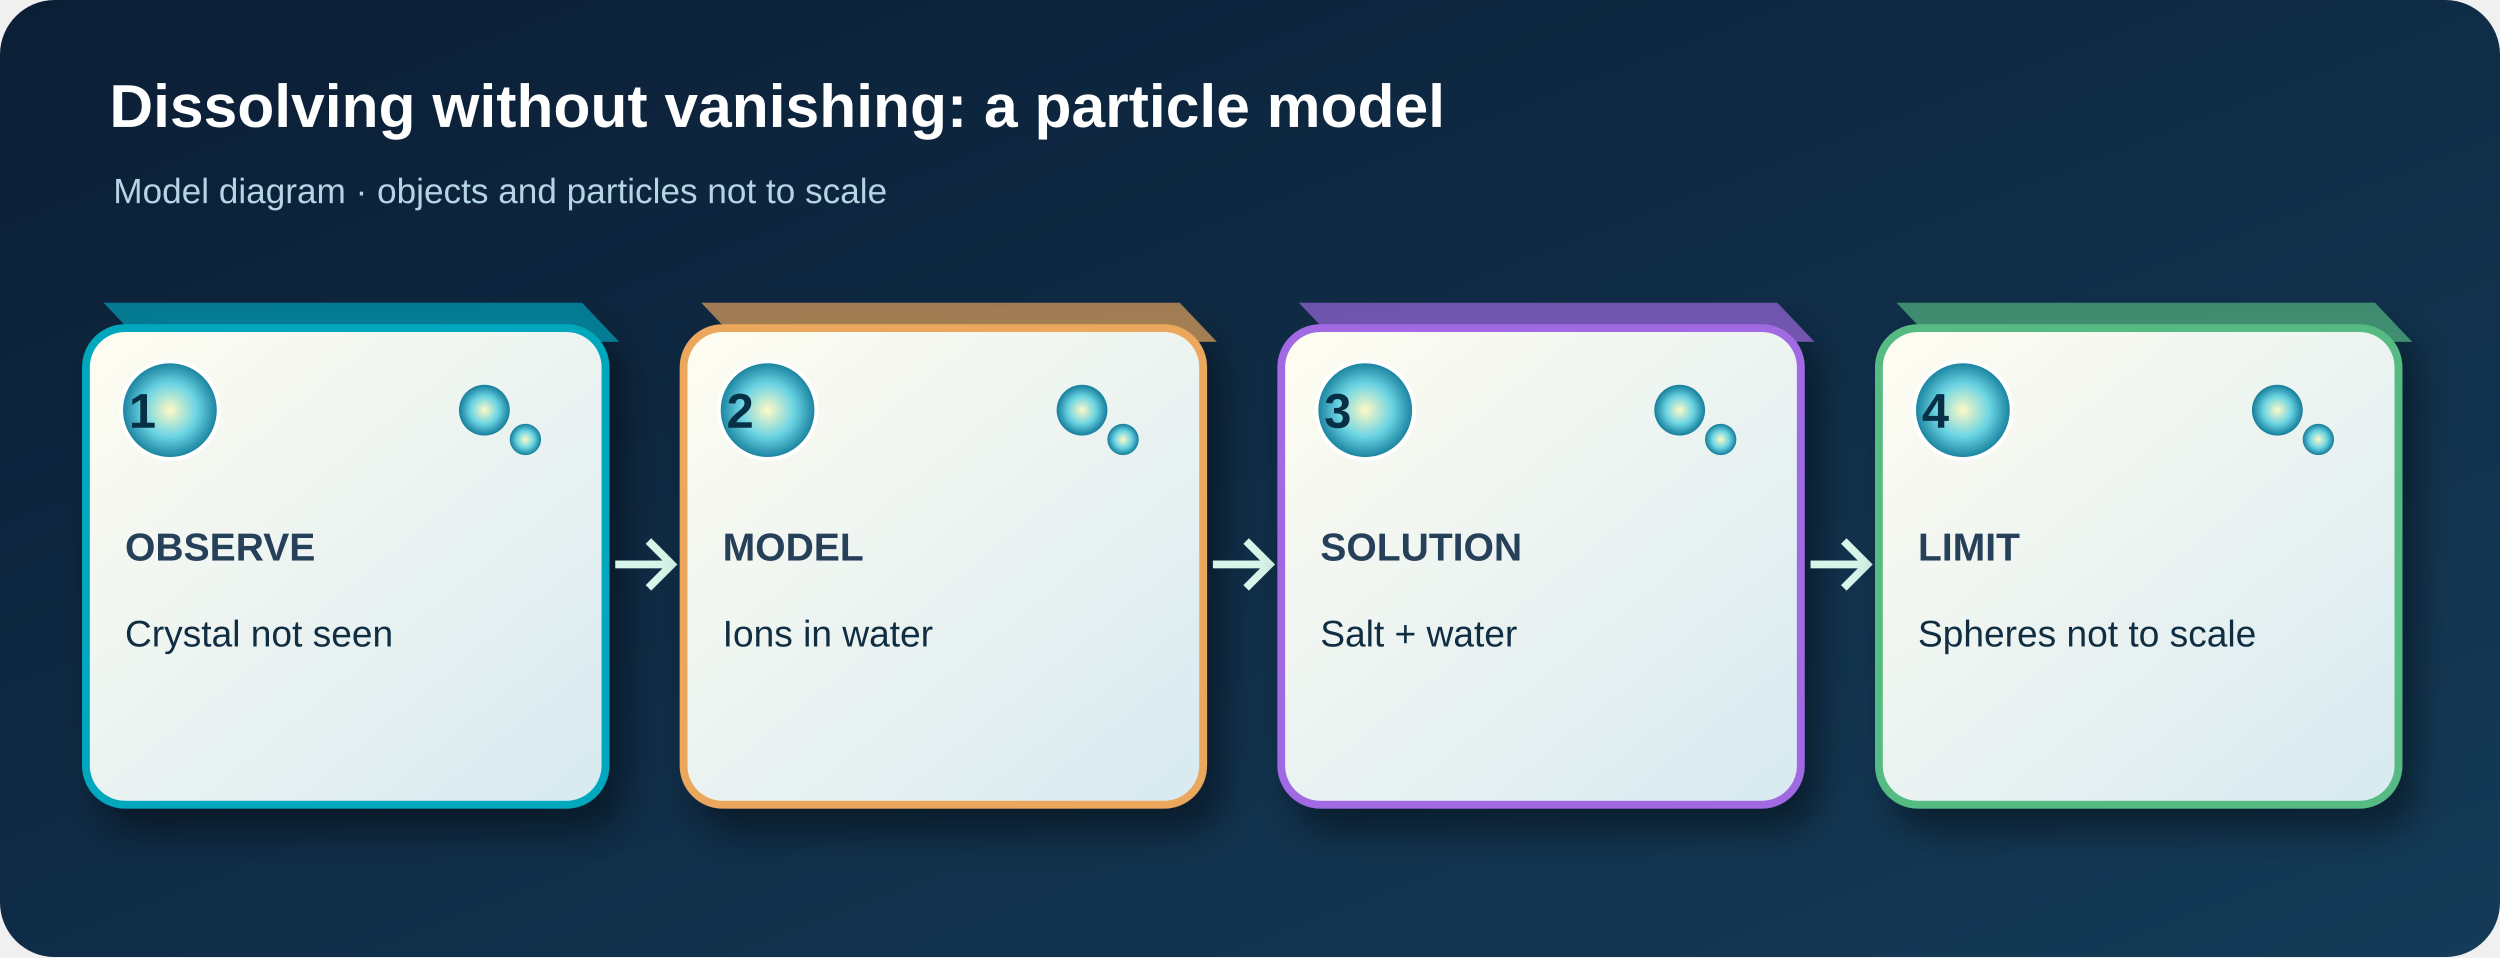
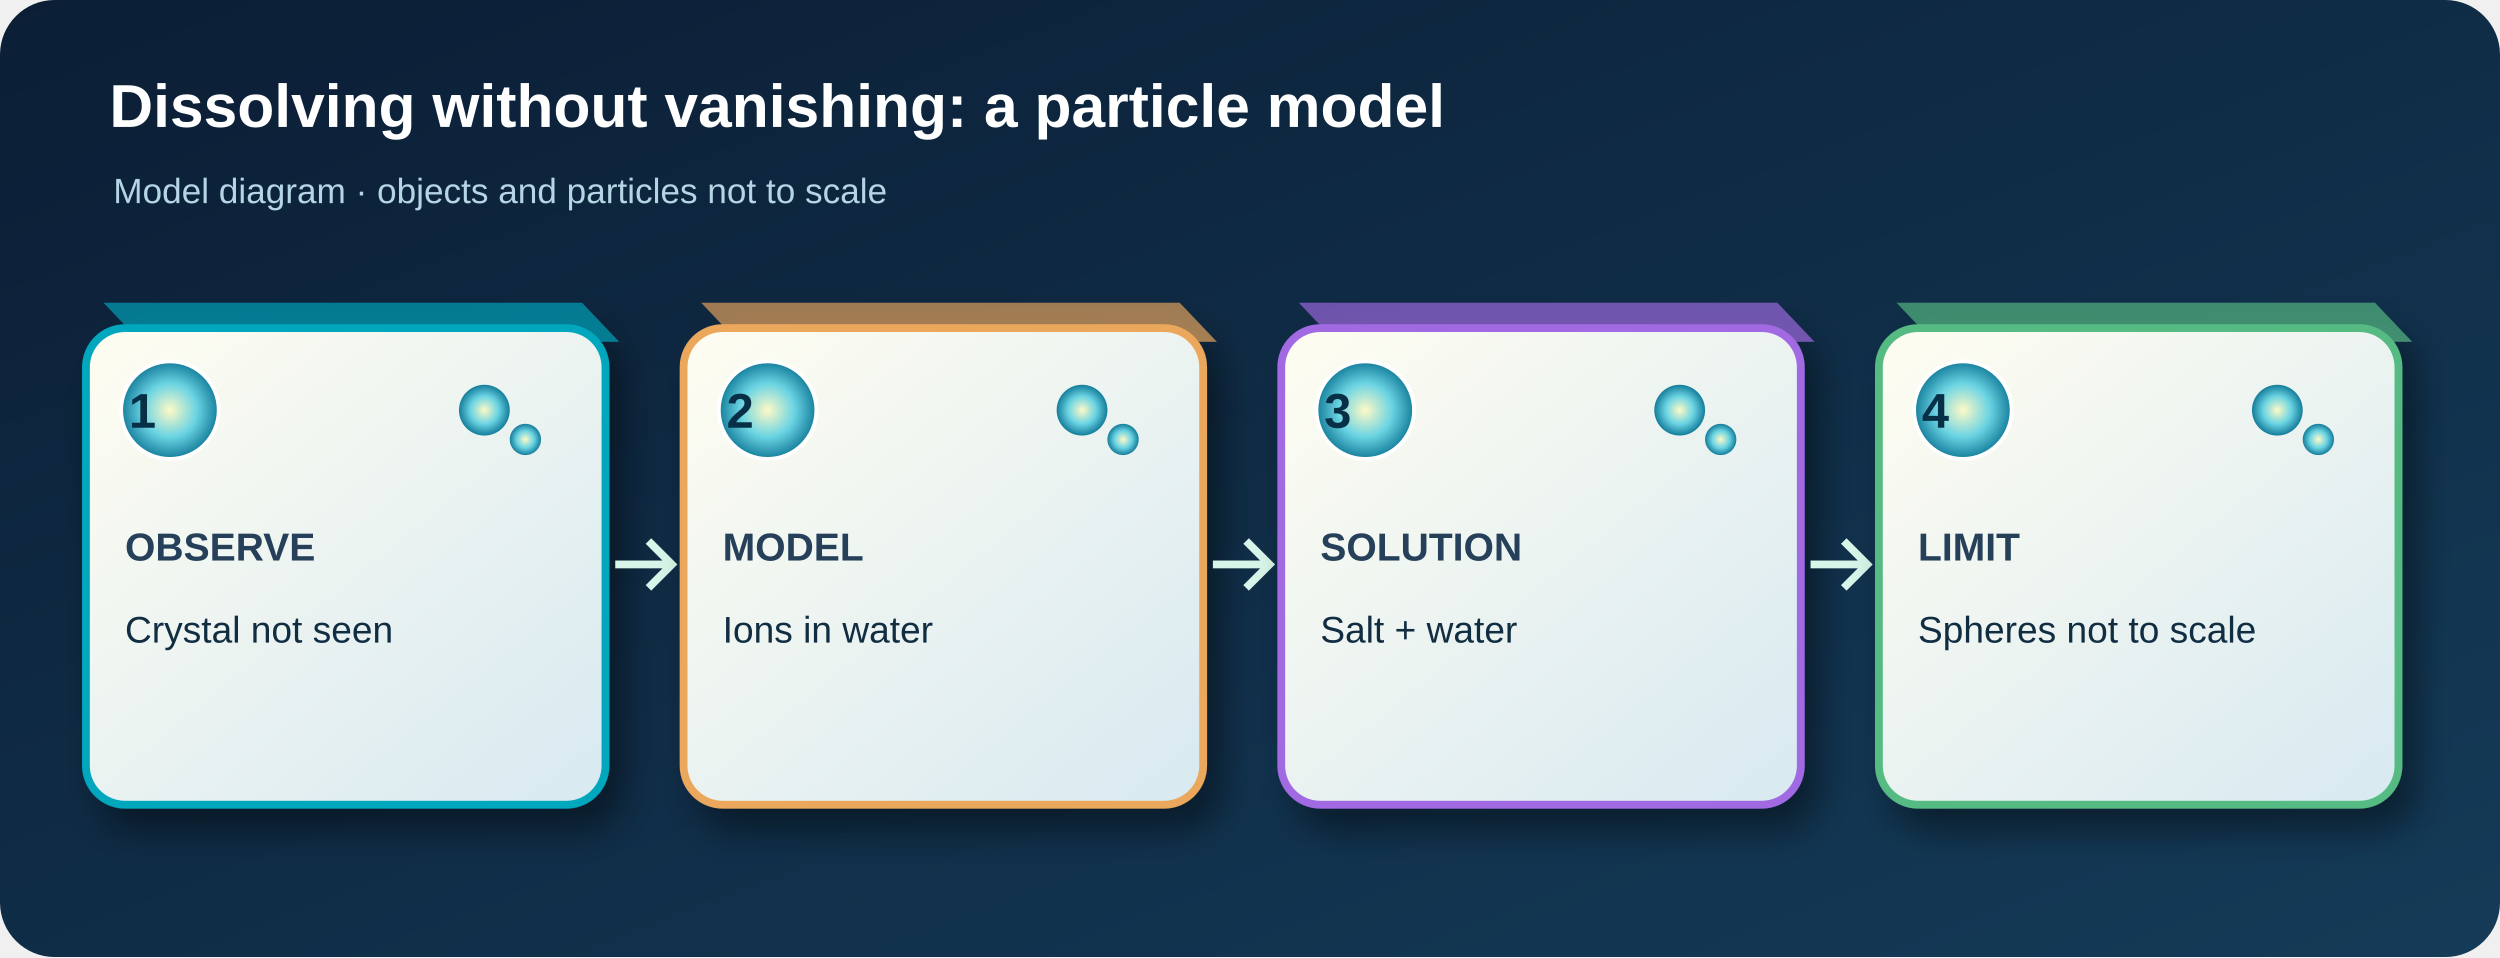
<svg xmlns="http://www.w3.org/2000/svg" viewBox="0 0 1280 490" role="img" aria-labelledby="title desc">
  <defs>
    <linearGradient id="bg" x2="1" y2="1">
      <stop stop-color="#0b1e35" />
      <stop offset="1" stop-color="#143b58" />
    </linearGradient>
    <linearGradient id="face" x2=".9" y2="1">
      <stop stop-color="#fffdf1" />
      <stop offset="1" stop-color="#d9eaf1" />
    </linearGradient>
    <radialGradient id="orb">
      <stop stop-color="#fff9c6" />
      <stop offset=".55" stop-color="#6bd4e3" />
      <stop offset="1" stop-color="#147d9b" />
    </radialGradient>
    <filter id="shadow" x="-30%" y="-30%" width="160%" height="180%">
      <feDropShadow dx="8" dy="12" stdDeviation="9" flood-opacity=".42" />
    </filter>
  </defs>
  <rect width="1280" height="490" rx="28" fill="url(#bg)" />
  <text x="56" y="65" fill="#fff" font-family="Arial,sans-serif" font-size="31" font-weight="700">Dissolving without vanishing: a particle model</text>
  <text x="58" y="104" fill="#b5d4e4" font-family="Arial,sans-serif" font-size="18">Model diagram · objects and particles not to scale</text>
  <g filter="url(#shadow)">
    <path d="M53 155 L298 155 L317 175 L72 175 Z" fill="#00a7bd" opacity=".65" />
    <rect x="44" y="168" width="266" height="244" rx="20" fill="url(#face)" stroke="#00a7bd" stroke-width="4" />
  </g>
  <circle cx="87" cy="210" r="25" fill="url(#orb)" stroke="#fff" stroke-width="2" />
  <text x="66" y="219" fill="#073047" font-family="Arial,sans-serif" font-size="25" font-weight="700">1</text>
  <text x="64" y="287" fill="#26405a" font-family="Arial,sans-serif" font-size="20" font-weight="700">OBSERVE</text>
-   <text x="64" y="331" fill="#102d42" font-family="Arial,sans-serif" font-size="19" textLength="226" lengthAdjust="spacingAndGlyphs">Crystal not seen</text>
  <circle cx="248" cy="210" r="13" fill="url(#orb)" />
  <circle cx="269" cy="225" r="8" fill="url(#orb)" />
+   <text x="64" y="329" fill="#102d42" font-family="Arial,sans-serif" font-size="19">Crystal not seen</text>
  <path d="M315 289 h28 m-11 -12 12 12 -12 12" stroke="#d7f5e8" stroke-width="4" fill="none" />
  <g filter="url(#shadow)">
    <path d="M359 155 L604 155 L623 175 L378 175 Z" fill="#eba85c" opacity=".65" />
    <rect x="350" y="168" width="266" height="244" rx="20" fill="url(#face)" stroke="#eba85c" stroke-width="4" />
  </g>
  <circle cx="393" cy="210" r="25" fill="url(#orb)" stroke="#fff" stroke-width="2" />
  <text x="372" y="219" fill="#073047" font-family="Arial,sans-serif" font-size="25" font-weight="700">2</text>
  <text x="370" y="287" fill="#26405a" font-family="Arial,sans-serif" font-size="20" font-weight="700">MODEL</text>
-   <text x="370" y="331" fill="#102d42" font-family="Arial,sans-serif" font-size="19" textLength="226" lengthAdjust="spacingAndGlyphs">Ions in water</text>
  <circle cx="554" cy="210" r="13" fill="url(#orb)" />
  <circle cx="575" cy="225" r="8" fill="url(#orb)" />
+   <text x="370" y="329" fill="#102d42" font-family="Arial,sans-serif" font-size="19">Ions in water</text>
  <path d="M621 289 h28 m-11 -12 12 12 -12 12" stroke="#d7f5e8" stroke-width="4" fill="none" />
  <g filter="url(#shadow)">
    <path d="M665 155 L910 155 L929 175 L684 175 Z" fill="#a16ae3" opacity=".65" />
    <rect x="656" y="168" width="266" height="244" rx="20" fill="url(#face)" stroke="#a16ae3" stroke-width="4" />
  </g>
  <circle cx="699" cy="210" r="25" fill="url(#orb)" stroke="#fff" stroke-width="2" />
  <text x="678" y="219" fill="#073047" font-family="Arial,sans-serif" font-size="25" font-weight="700">3</text>
  <text x="676" y="287" fill="#26405a" font-family="Arial,sans-serif" font-size="20" font-weight="700">SOLUTION</text>
-   <text x="676" y="331" fill="#102d42" font-family="Arial,sans-serif" font-size="19" textLength="226" lengthAdjust="spacingAndGlyphs">Salt + water</text>
  <circle cx="860" cy="210" r="13" fill="url(#orb)" />
  <circle cx="881" cy="225" r="8" fill="url(#orb)" />
+   <text x="676" y="329" fill="#102d42" font-family="Arial,sans-serif" font-size="19">Salt + water</text>
  <path d="M927 289 h28 m-11 -12 12 12 -12 12" stroke="#d7f5e8" stroke-width="4" fill="none" />
  <g filter="url(#shadow)">
    <path d="M971 155 L1216 155 L1235 175 L990 175 Z" fill="#56bb83" opacity=".65" />
    <rect x="962" y="168" width="266" height="244" rx="20" fill="url(#face)" stroke="#56bb83" stroke-width="4" />
  </g>
  <circle cx="1005" cy="210" r="25" fill="url(#orb)" stroke="#fff" stroke-width="2" />
  <text x="984" y="219" fill="#073047" font-family="Arial,sans-serif" font-size="25" font-weight="700">4</text>
  <text x="982" y="287" fill="#26405a" font-family="Arial,sans-serif" font-size="20" font-weight="700">LIMIT</text>
-   <text x="982" y="331" fill="#102d42" font-family="Arial,sans-serif" font-size="19" textLength="226" lengthAdjust="spacingAndGlyphs">Spheres not to scale</text>
  <circle cx="1166" cy="210" r="13" fill="url(#orb)" />
  <circle cx="1187" cy="225" r="8" fill="url(#orb)" />
+   <text x="982" y="329" fill="#102d42" font-family="Arial,sans-serif" font-size="19">Spheres not to scale</text>
</svg>
